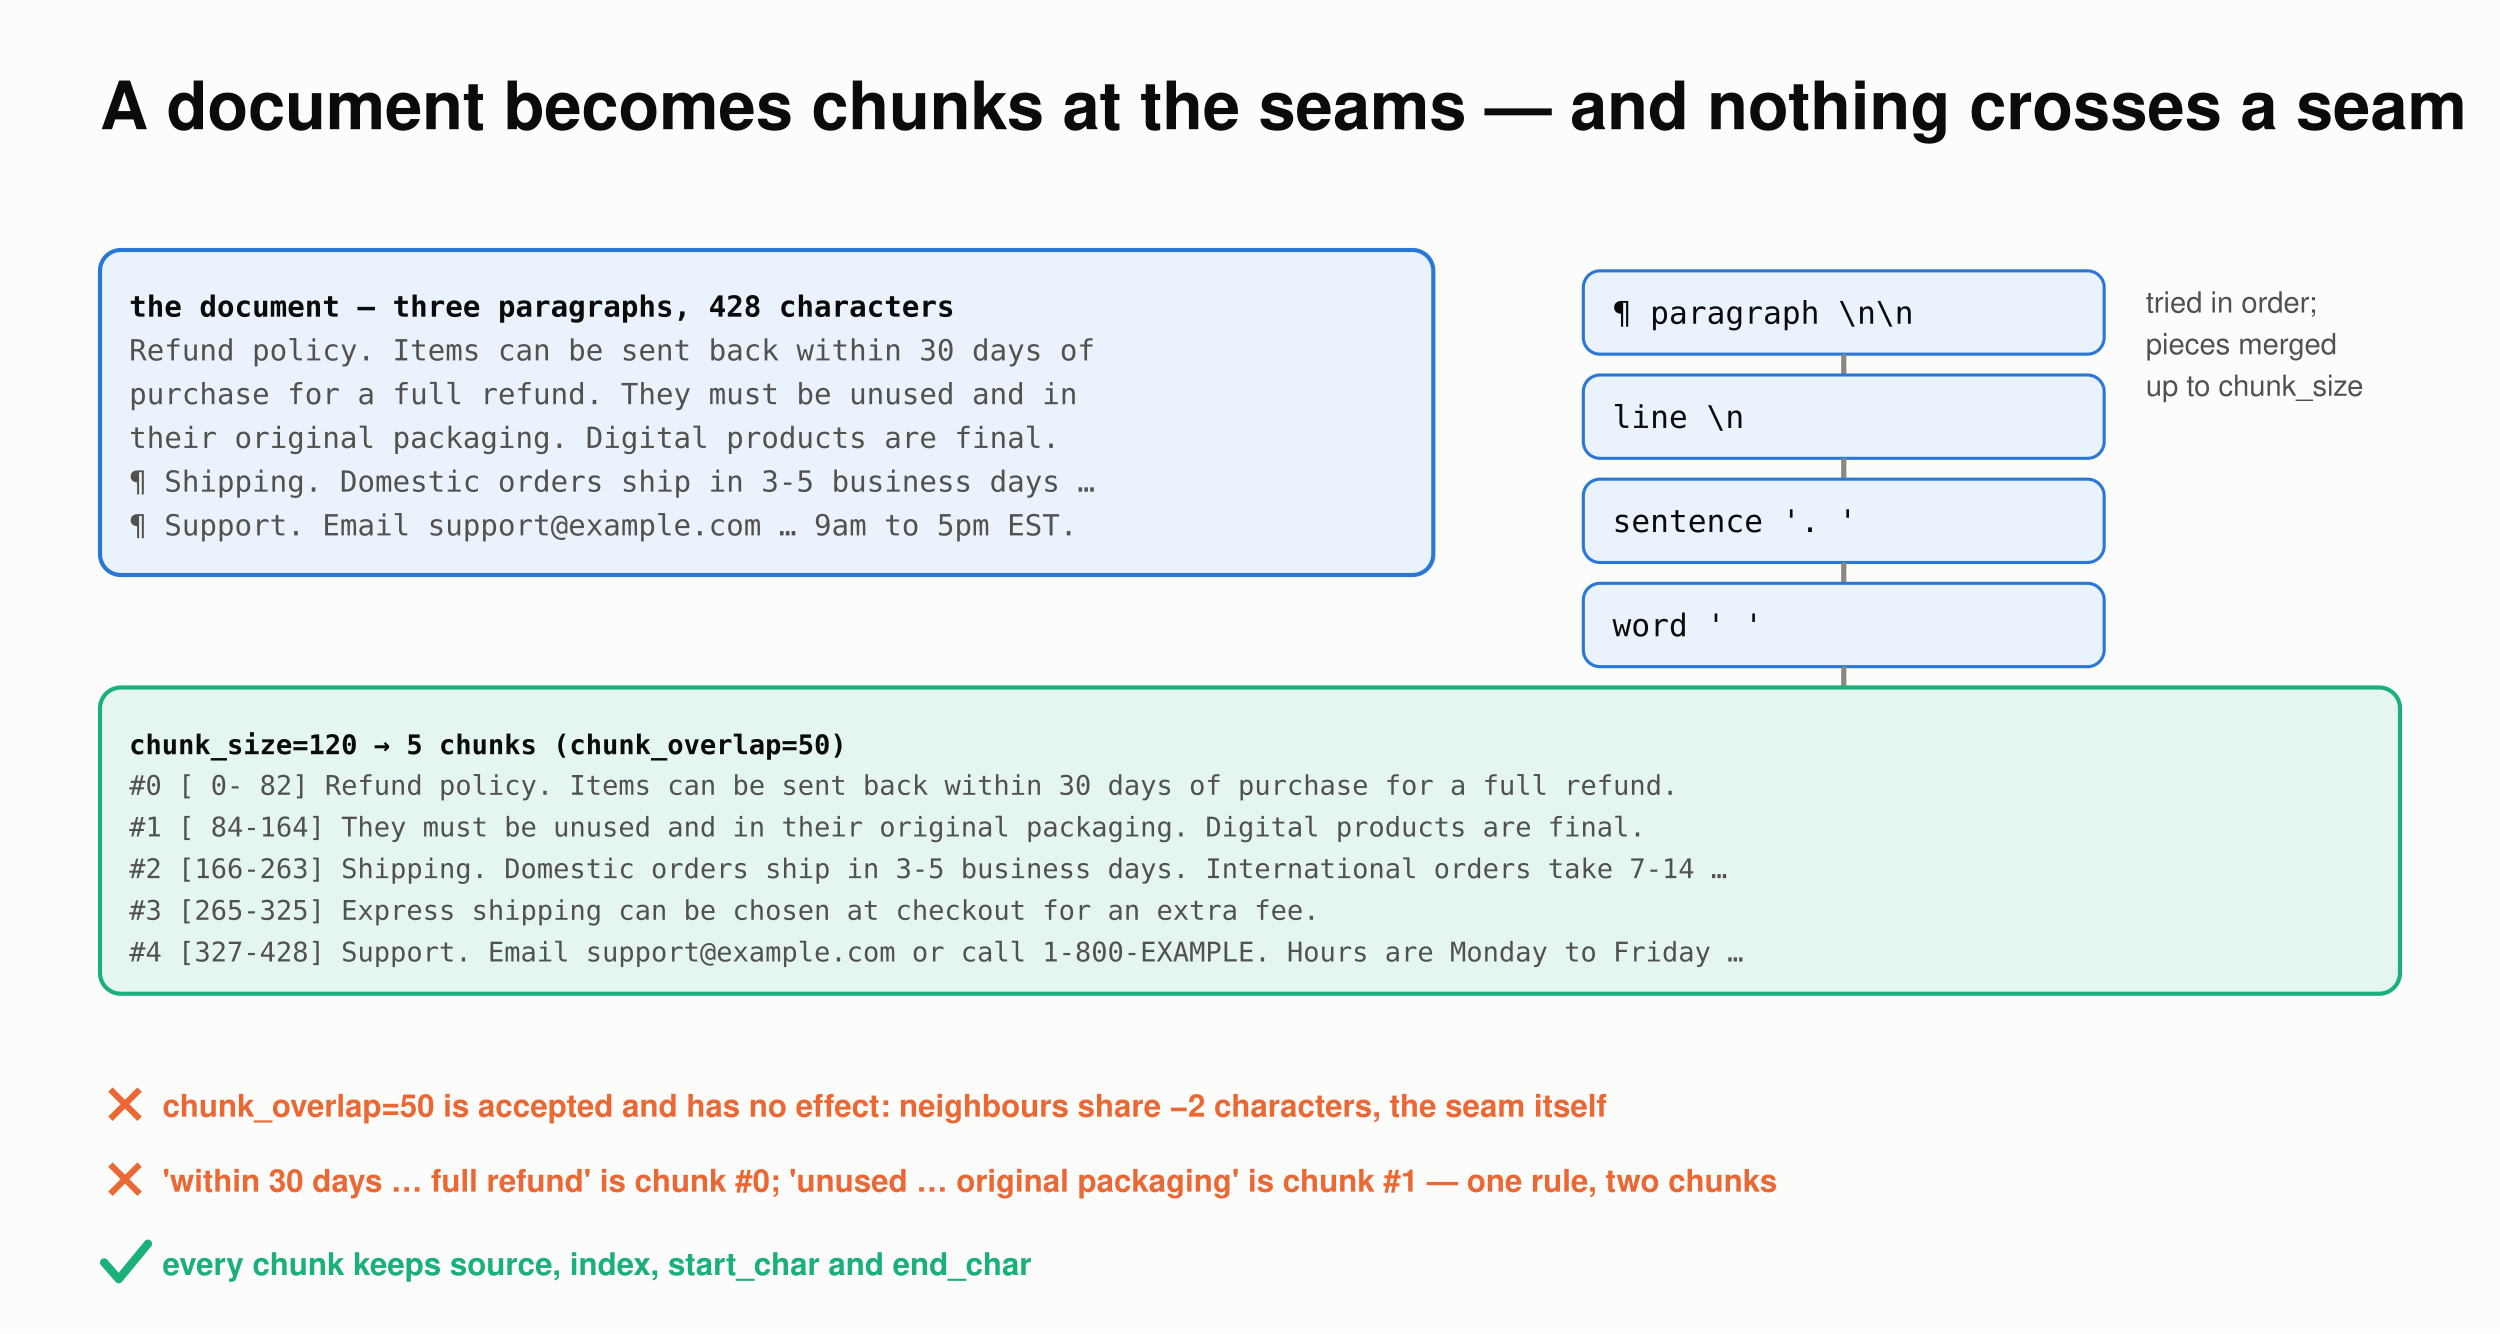
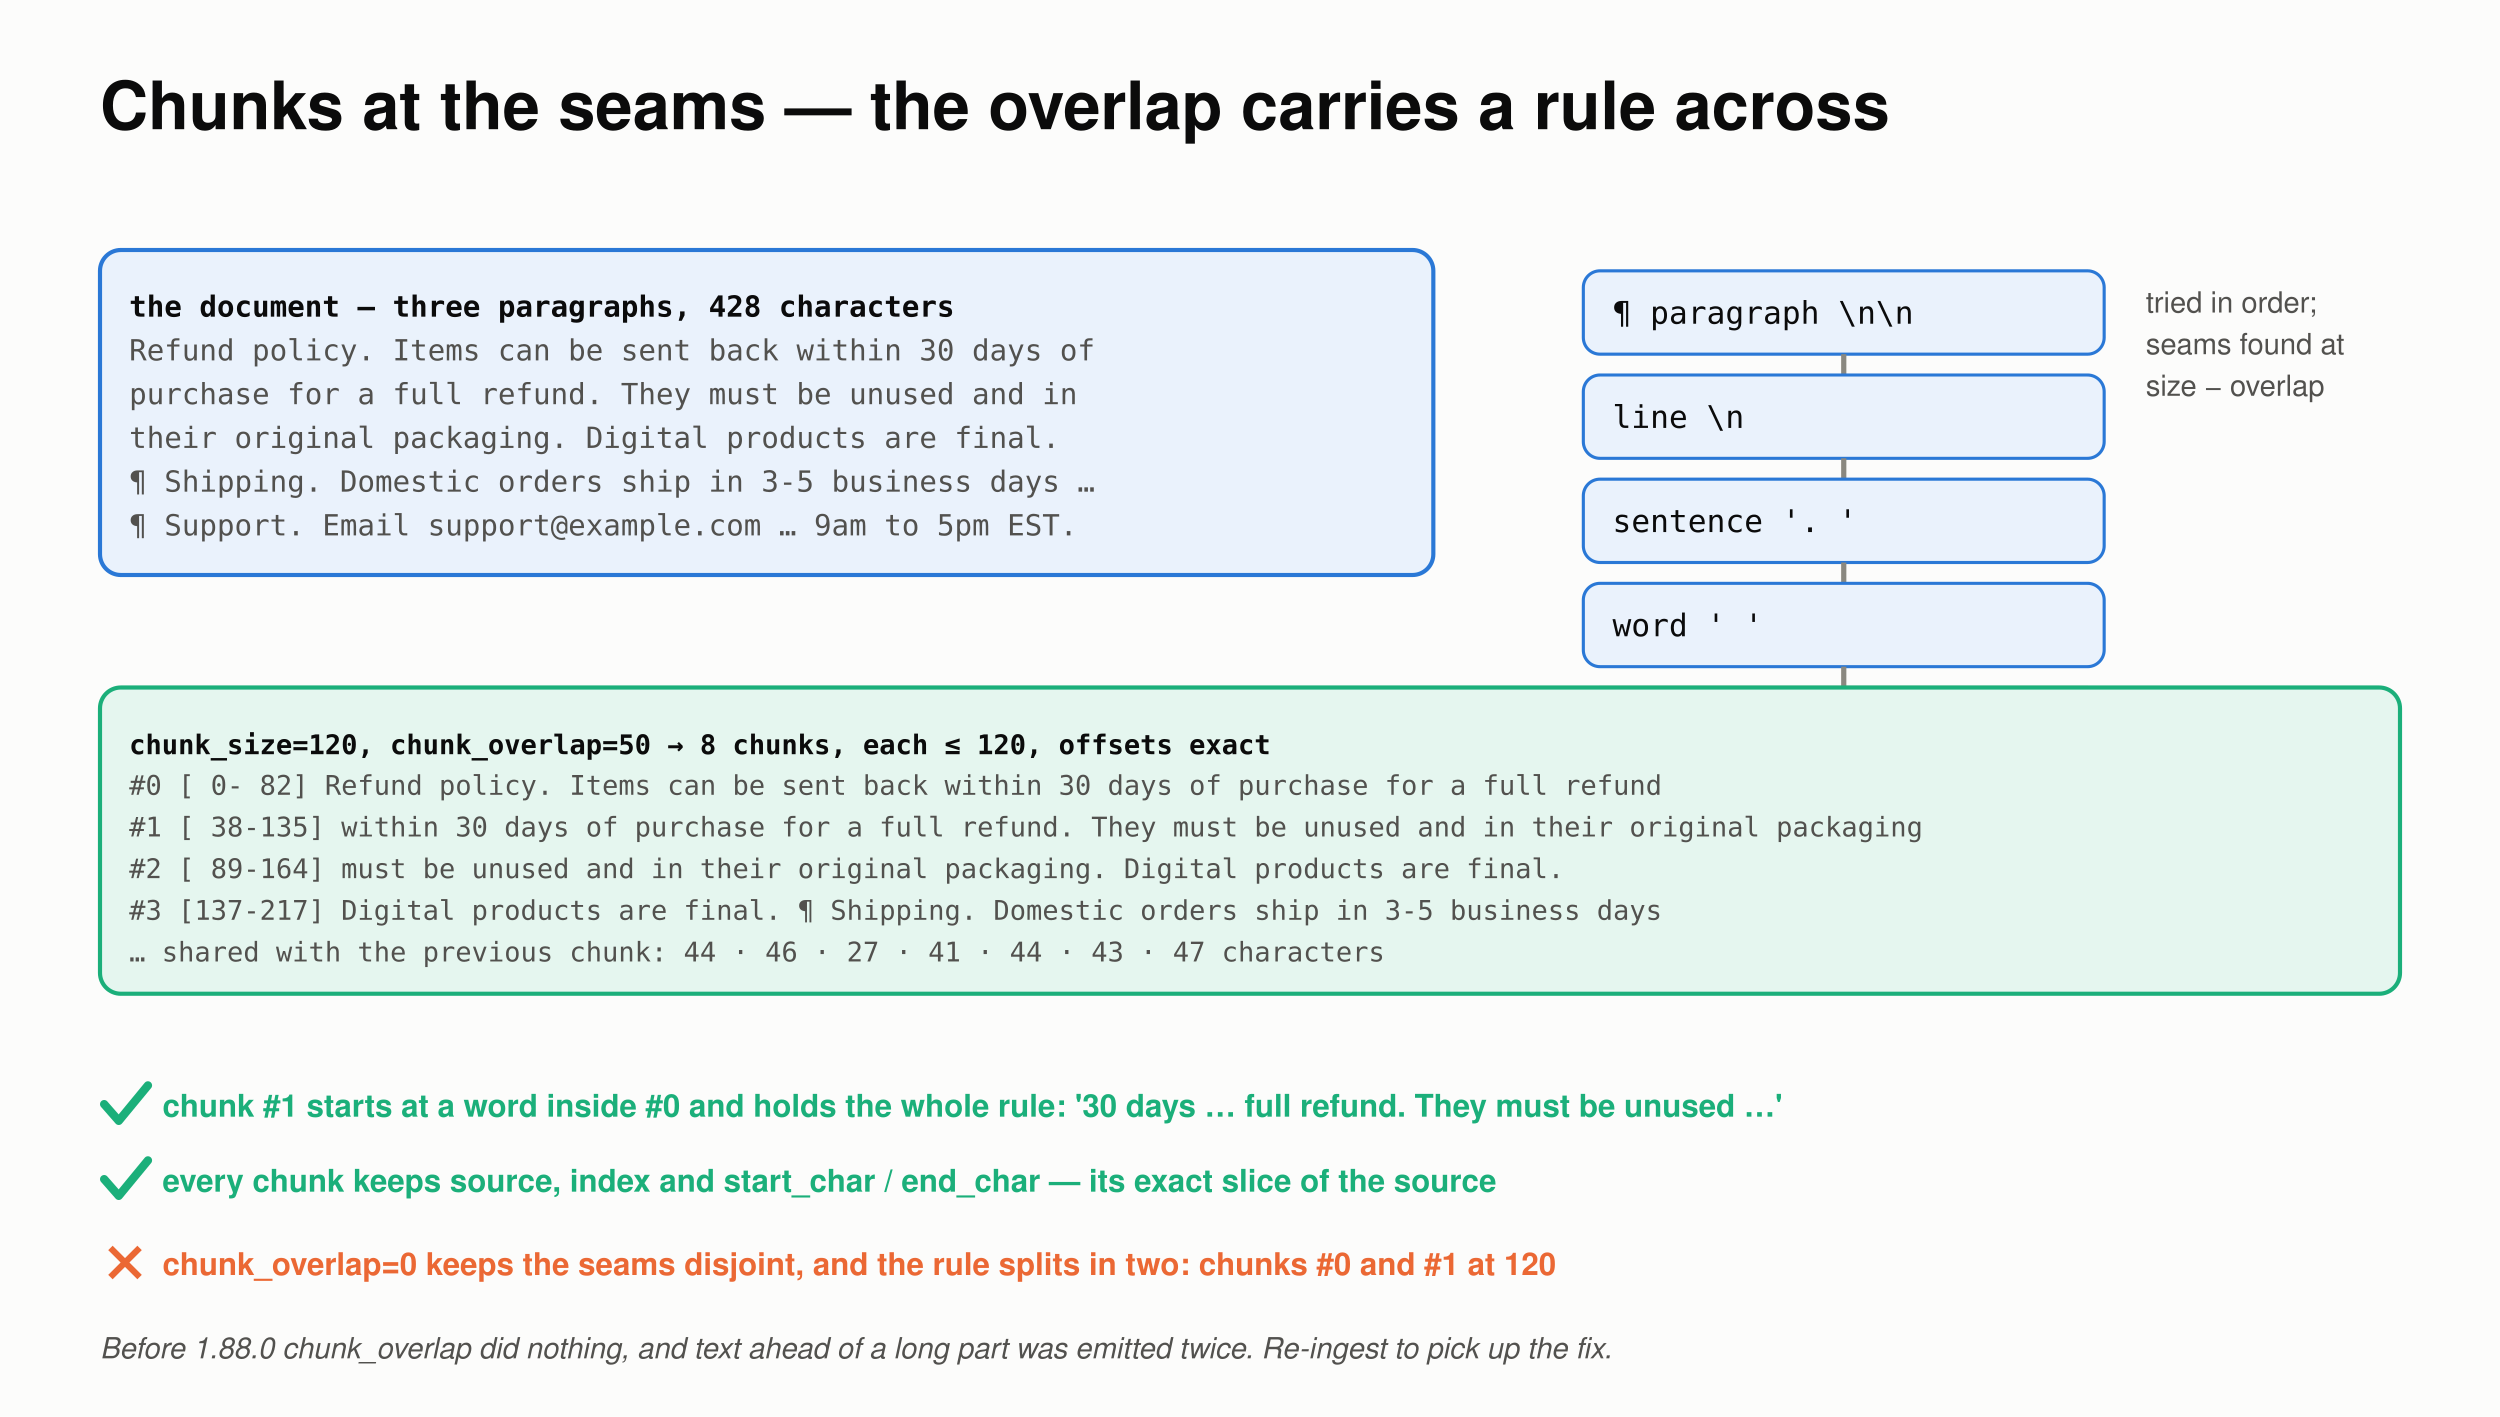
- <svg xmlns="http://www.w3.org/2000/svg" viewBox="0 0 1200 640" width="1200" height="640" role="img" aria-label="A document becomes chunks at the seams: the splitter tries paragraph, line, sentence and word boundaries in order and merges pieces up to chunk_size; at 120 characters the policy document becomes five chunks with start and end offsets; neighbours share no text, so chunk_overlap has no effect and a rule that straddles a seam is split across two chunks.">
-   <rect x="0" y="0" width="1200" height="640" rx="0" fill="#fcfcfb" stroke="none" stroke-width="2" />
-   <text x="48" y="62" font-family="-apple-system, 'Helvetica Neue', Helvetica, Arial, sans-serif" font-size="32" font-weight="700" fill="#0b0b0b" text-anchor="start">A document becomes chunks at the seams — and nothing crosses a seam</text>
+ <svg xmlns="http://www.w3.org/2000/svg" viewBox="0 0 1200 680" width="1200" height="680" role="img" aria-label="A document becomes chunks at the seams: the splitter tries paragraph, line, sentence and word boundaries in order and merges pieces up to chunk_size minus the overlap; every chunk after the first then starts with up to chunk_overlap characters of the text before it, cut at a word; at 120 characters the policy document becomes eight chunks, each within 120 characters and with exact offsets, and a rule that straddles a seam is whole in one of them.">
+   <rect x="0" y="0" width="1200" height="680" rx="0" fill="#fcfcfb" stroke="none" stroke-width="2" />
+   <text x="48" y="62" font-family="-apple-system, 'Helvetica Neue', Helvetica, Arial, sans-serif" font-size="32" font-weight="700" fill="#0b0b0b" text-anchor="start">Chunks at the seams — the overlap carries a rule across</text>
  <rect x="48" y="120" width="640" height="156.0" rx="10" fill="#eaf2fc" stroke="#2a78d6" stroke-width="2" />
  <text x="62" y="152" font-family="'SF Mono', Menlo, Consolas, monospace" font-size="14" font-weight="700" fill="#0b0b0b" text-anchor="start">the document — three paragraphs, 428 characters</text>
  <text x="62" y="173.0" font-family="'SF Mono', Menlo, Consolas, monospace" font-size="14" font-weight="400" fill="#52514e" text-anchor="start">Refund policy. Items can be sent back within 30 days of</text>
  <text x="62" y="194.0" font-family="'SF Mono', Menlo, Consolas, monospace" font-size="14" font-weight="400" fill="#52514e" text-anchor="start">purchase for a full refund. They must be unused and in</text>
  <text x="62" y="215.0" font-family="'SF Mono', Menlo, Consolas, monospace" font-size="14" font-weight="400" fill="#52514e" text-anchor="start">their original packaging. Digital products are final.</text>
  <text x="62" y="236.0" font-family="'SF Mono', Menlo, Consolas, monospace" font-size="14" font-weight="400" fill="#52514e" text-anchor="start">¶  Shipping. Domestic orders ship in 3-5 business days …</text>
  <text x="62" y="257.0" font-family="'SF Mono', Menlo, Consolas, monospace" font-size="14" font-weight="400" fill="#52514e" text-anchor="start">¶  Support. Email support@example.com … 9am to 5pm EST.</text>
  <rect x="760" y="130" width="250" height="40" rx="8" fill="#eaf2fc" stroke="#2a78d6" stroke-width="1.5" />
  <text x="774" y="155.4" font-family="'SF Mono', Menlo, Consolas, monospace" font-size="15" font-weight="400" fill="#0b0b0b" text-anchor="start">¶  paragraph  \n\n</text>
  <polyline points="885,170 885,180" fill="none" stroke="#8a8880" stroke-width="2.5" stroke-linejoin="round" />
  <rect x="760" y="180" width="250" height="40" rx="8" fill="#eaf2fc" stroke="#2a78d6" stroke-width="1.5" />
  <text x="774" y="205.4" font-family="'SF Mono', Menlo, Consolas, monospace" font-size="15" font-weight="400" fill="#0b0b0b" text-anchor="start">line  \n</text>
  <polyline points="885,220 885,230" fill="none" stroke="#8a8880" stroke-width="2.5" stroke-linejoin="round" />
  <rect x="760" y="230" width="250" height="40" rx="8" fill="#eaf2fc" stroke="#2a78d6" stroke-width="1.5" />
  <text x="774" y="255.4" font-family="'SF Mono', Menlo, Consolas, monospace" font-size="15" font-weight="400" fill="#0b0b0b" text-anchor="start">sentence  '. '</text>
  <polyline points="885,270 885,280" fill="none" stroke="#8a8880" stroke-width="2.5" stroke-linejoin="round" />
  <rect x="760" y="280" width="250" height="40" rx="8" fill="#eaf2fc" stroke="#2a78d6" stroke-width="1.5" />
  <text x="774" y="305.4" font-family="'SF Mono', Menlo, Consolas, monospace" font-size="15" font-weight="400" fill="#0b0b0b" text-anchor="start">word  ' '</text>
  <polyline points="885,320 885,330" fill="none" stroke="#8a8880" stroke-width="2.5" stroke-linejoin="round" />
  <rect x="760" y="330" width="250" height="40" rx="8" fill="#fdefe8" stroke="#eb6834" stroke-width="1.5" />
  <text x="774" y="355.4" font-family="'SF Mono', Menlo, Consolas, monospace" font-size="15" font-weight="400" fill="#0b0b0b" text-anchor="start">hard split</text>
  <text x="1030" y="150" font-family="-apple-system, 'Helvetica Neue', Helvetica, Arial, sans-serif" font-size="14" font-weight="400" fill="#52514e" text-anchor="start">tried in order;</text>
-   <text x="1030" y="170" font-family="-apple-system, 'Helvetica Neue', Helvetica, Arial, sans-serif" font-size="14" font-weight="400" fill="#52514e" text-anchor="start">pieces merged</text>
-   <text x="1030" y="190" font-family="-apple-system, 'Helvetica Neue', Helvetica, Arial, sans-serif" font-size="14" font-weight="400" fill="#52514e" text-anchor="start">up to chunk_size</text>
+   <text x="1030" y="170" font-family="-apple-system, 'Helvetica Neue', Helvetica, Arial, sans-serif" font-size="14" font-weight="400" fill="#52514e" text-anchor="start">seams found at</text>
+   <text x="1030" y="190" font-family="-apple-system, 'Helvetica Neue', Helvetica, Arial, sans-serif" font-size="14" font-weight="400" fill="#52514e" text-anchor="start">size − overlap</text>
  <rect x="48" y="330" width="1104" height="147.0" rx="10" fill="#e5f6ef" stroke="#1baf7a" stroke-width="2" />
-   <text x="62" y="362" font-family="'SF Mono', Menlo, Consolas, monospace" font-size="13" font-weight="700" fill="#0b0b0b" text-anchor="start">chunk_size=120 → 5 chunks  (chunk_overlap=50)</text>
-   <text x="62" y="381.5" font-family="'SF Mono', Menlo, Consolas, monospace" font-size="13" font-weight="400" fill="#52514e" text-anchor="start">#0 [  0- 82]  Refund policy. Items can be sent back within 30 days of purchase for a full refund.</text>
-   <text x="62" y="401.5" font-family="'SF Mono', Menlo, Consolas, monospace" font-size="13" font-weight="400" fill="#52514e" text-anchor="start">#1 [ 84-164]  They must be unused and in their original packaging. Digital products are final.</text>
-   <text x="62" y="421.5" font-family="'SF Mono', Menlo, Consolas, monospace" font-size="13" font-weight="400" fill="#52514e" text-anchor="start">#2 [166-263]  Shipping. Domestic orders ship in 3-5 business days. International orders take 7-14 …</text>
-   <text x="62" y="441.5" font-family="'SF Mono', Menlo, Consolas, monospace" font-size="13" font-weight="400" fill="#52514e" text-anchor="start">#3 [265-325]  Express shipping can be chosen at checkout for an extra fee.</text>
-   <text x="62" y="461.5" font-family="'SF Mono', Menlo, Consolas, monospace" font-size="13" font-weight="400" fill="#52514e" text-anchor="start">#4 [327-428]  Support. Email support@example.com or call 1-800-EXAMPLE. Hours are Monday to Friday …</text>
-   <circle cx="60" cy="530" r="14" fill="#fcfcfb" />
-   <line x1="53" y1="523" x2="67" y2="537" stroke="#eb6834" stroke-width="3" />
-   <line x1="53" y1="537" x2="67" y2="523" stroke="#eb6834" stroke-width="3" />
-   <text x="78" y="536" font-family="-apple-system, 'Helvetica Neue', Helvetica, Arial, sans-serif" font-size="15" font-weight="600" fill="#eb6834" text-anchor="start">chunk_overlap=50 is accepted and has no effect: neighbours share −2 characters, the seam itself</text>
-   <circle cx="60" cy="566" r="14" fill="#fcfcfb" />
-   <line x1="53" y1="559" x2="67" y2="573" stroke="#eb6834" stroke-width="3" />
-   <line x1="53" y1="573" x2="67" y2="559" stroke="#eb6834" stroke-width="3" />
-   <text x="78" y="572" font-family="-apple-system, 'Helvetica Neue', Helvetica, Arial, sans-serif" font-size="15" font-weight="600" fill="#eb6834" text-anchor="start">'within 30 days … full refund' is chunk #0; 'unused … original packaging' is chunk #1 — one rule, two chunks</text>
-   <polyline points="50,606 57,614 71,597" fill="none" stroke="#1baf7a" stroke-width="4" stroke-linecap="round" stroke-linejoin="round" />
-   <text x="78" y="612" font-family="-apple-system, 'Helvetica Neue', Helvetica, Arial, sans-serif" font-size="15" font-weight="600" fill="#1baf7a" text-anchor="start">every chunk keeps source, index, start_char and end_char</text>
+   <text x="62" y="362" font-family="'SF Mono', Menlo, Consolas, monospace" font-size="13" font-weight="700" fill="#0b0b0b" text-anchor="start">chunk_size=120, chunk_overlap=50 → 8 chunks, each ≤ 120, offsets exact</text>
+   <text x="62" y="381.5" font-family="'SF Mono', Menlo, Consolas, monospace" font-size="13" font-weight="400" fill="#52514e" text-anchor="start">#0 [  0- 82]  Refund policy. Items can be sent back within 30 days of purchase for a full refund</text>
+   <text x="62" y="401.5" font-family="'SF Mono', Menlo, Consolas, monospace" font-size="13" font-weight="400" fill="#52514e" text-anchor="start">#1 [ 38-135]  within 30 days of purchase for a full refund. They must be unused and in their original packaging</text>
+   <text x="62" y="421.5" font-family="'SF Mono', Menlo, Consolas, monospace" font-size="13" font-weight="400" fill="#52514e" text-anchor="start">#2 [ 89-164]  must be unused and in their original packaging. Digital products are final.</text>
+   <text x="62" y="441.5" font-family="'SF Mono', Menlo, Consolas, monospace" font-size="13" font-weight="400" fill="#52514e" text-anchor="start">#3 [137-217]  Digital products are final.  ¶  Shipping. Domestic orders ship in 3-5 business days</text>
+   <text x="62" y="461.5" font-family="'SF Mono', Menlo, Consolas, monospace" font-size="13" font-weight="400" fill="#52514e" text-anchor="start">…   shared with the previous chunk: 44 · 46 · 27 · 41 · 44 · 43 · 47 characters</text>
+   <polyline points="50,530 57,538 71,521" fill="none" stroke="#1baf7a" stroke-width="4" stroke-linecap="round" stroke-linejoin="round" />
+   <text x="78" y="536" font-family="-apple-system, 'Helvetica Neue', Helvetica, Arial, sans-serif" font-size="15" font-weight="600" fill="#1baf7a" text-anchor="start">chunk #1 starts at a word inside #0 and holds the whole rule: '30 days … full refund. They must be unused …'</text>
+   <polyline points="50,566 57,574 71,557" fill="none" stroke="#1baf7a" stroke-width="4" stroke-linecap="round" stroke-linejoin="round" />
+   <text x="78" y="572" font-family="-apple-system, 'Helvetica Neue', Helvetica, Arial, sans-serif" font-size="15" font-weight="600" fill="#1baf7a" text-anchor="start">every chunk keeps source, index and start_char / end_char — its exact slice of the source</text>
+   <circle cx="60" cy="606" r="14" fill="#fcfcfb" />
+   <line x1="53" y1="599" x2="67" y2="613" stroke="#eb6834" stroke-width="3" />
+   <line x1="53" y1="613" x2="67" y2="599" stroke="#eb6834" stroke-width="3" />
+   <text x="78" y="612" font-family="-apple-system, 'Helvetica Neue', Helvetica, Arial, sans-serif" font-size="15" font-weight="600" fill="#eb6834" text-anchor="start">chunk_overlap=0 keeps the seams disjoint, and the rule splits in two: chunks #0 and #1 at 120</text>
+   <text x="48" y="652" font-family="-apple-system, 'Helvetica Neue', Helvetica, Arial, sans-serif" font-size="14" font-weight="400" fill="#52514e" text-anchor="start" font-style="italic">Before 1.88.0 chunk_overlap did nothing, and text ahead of a long part was emitted twice. Re-ingest to pick up the fix.</text>
</svg>
